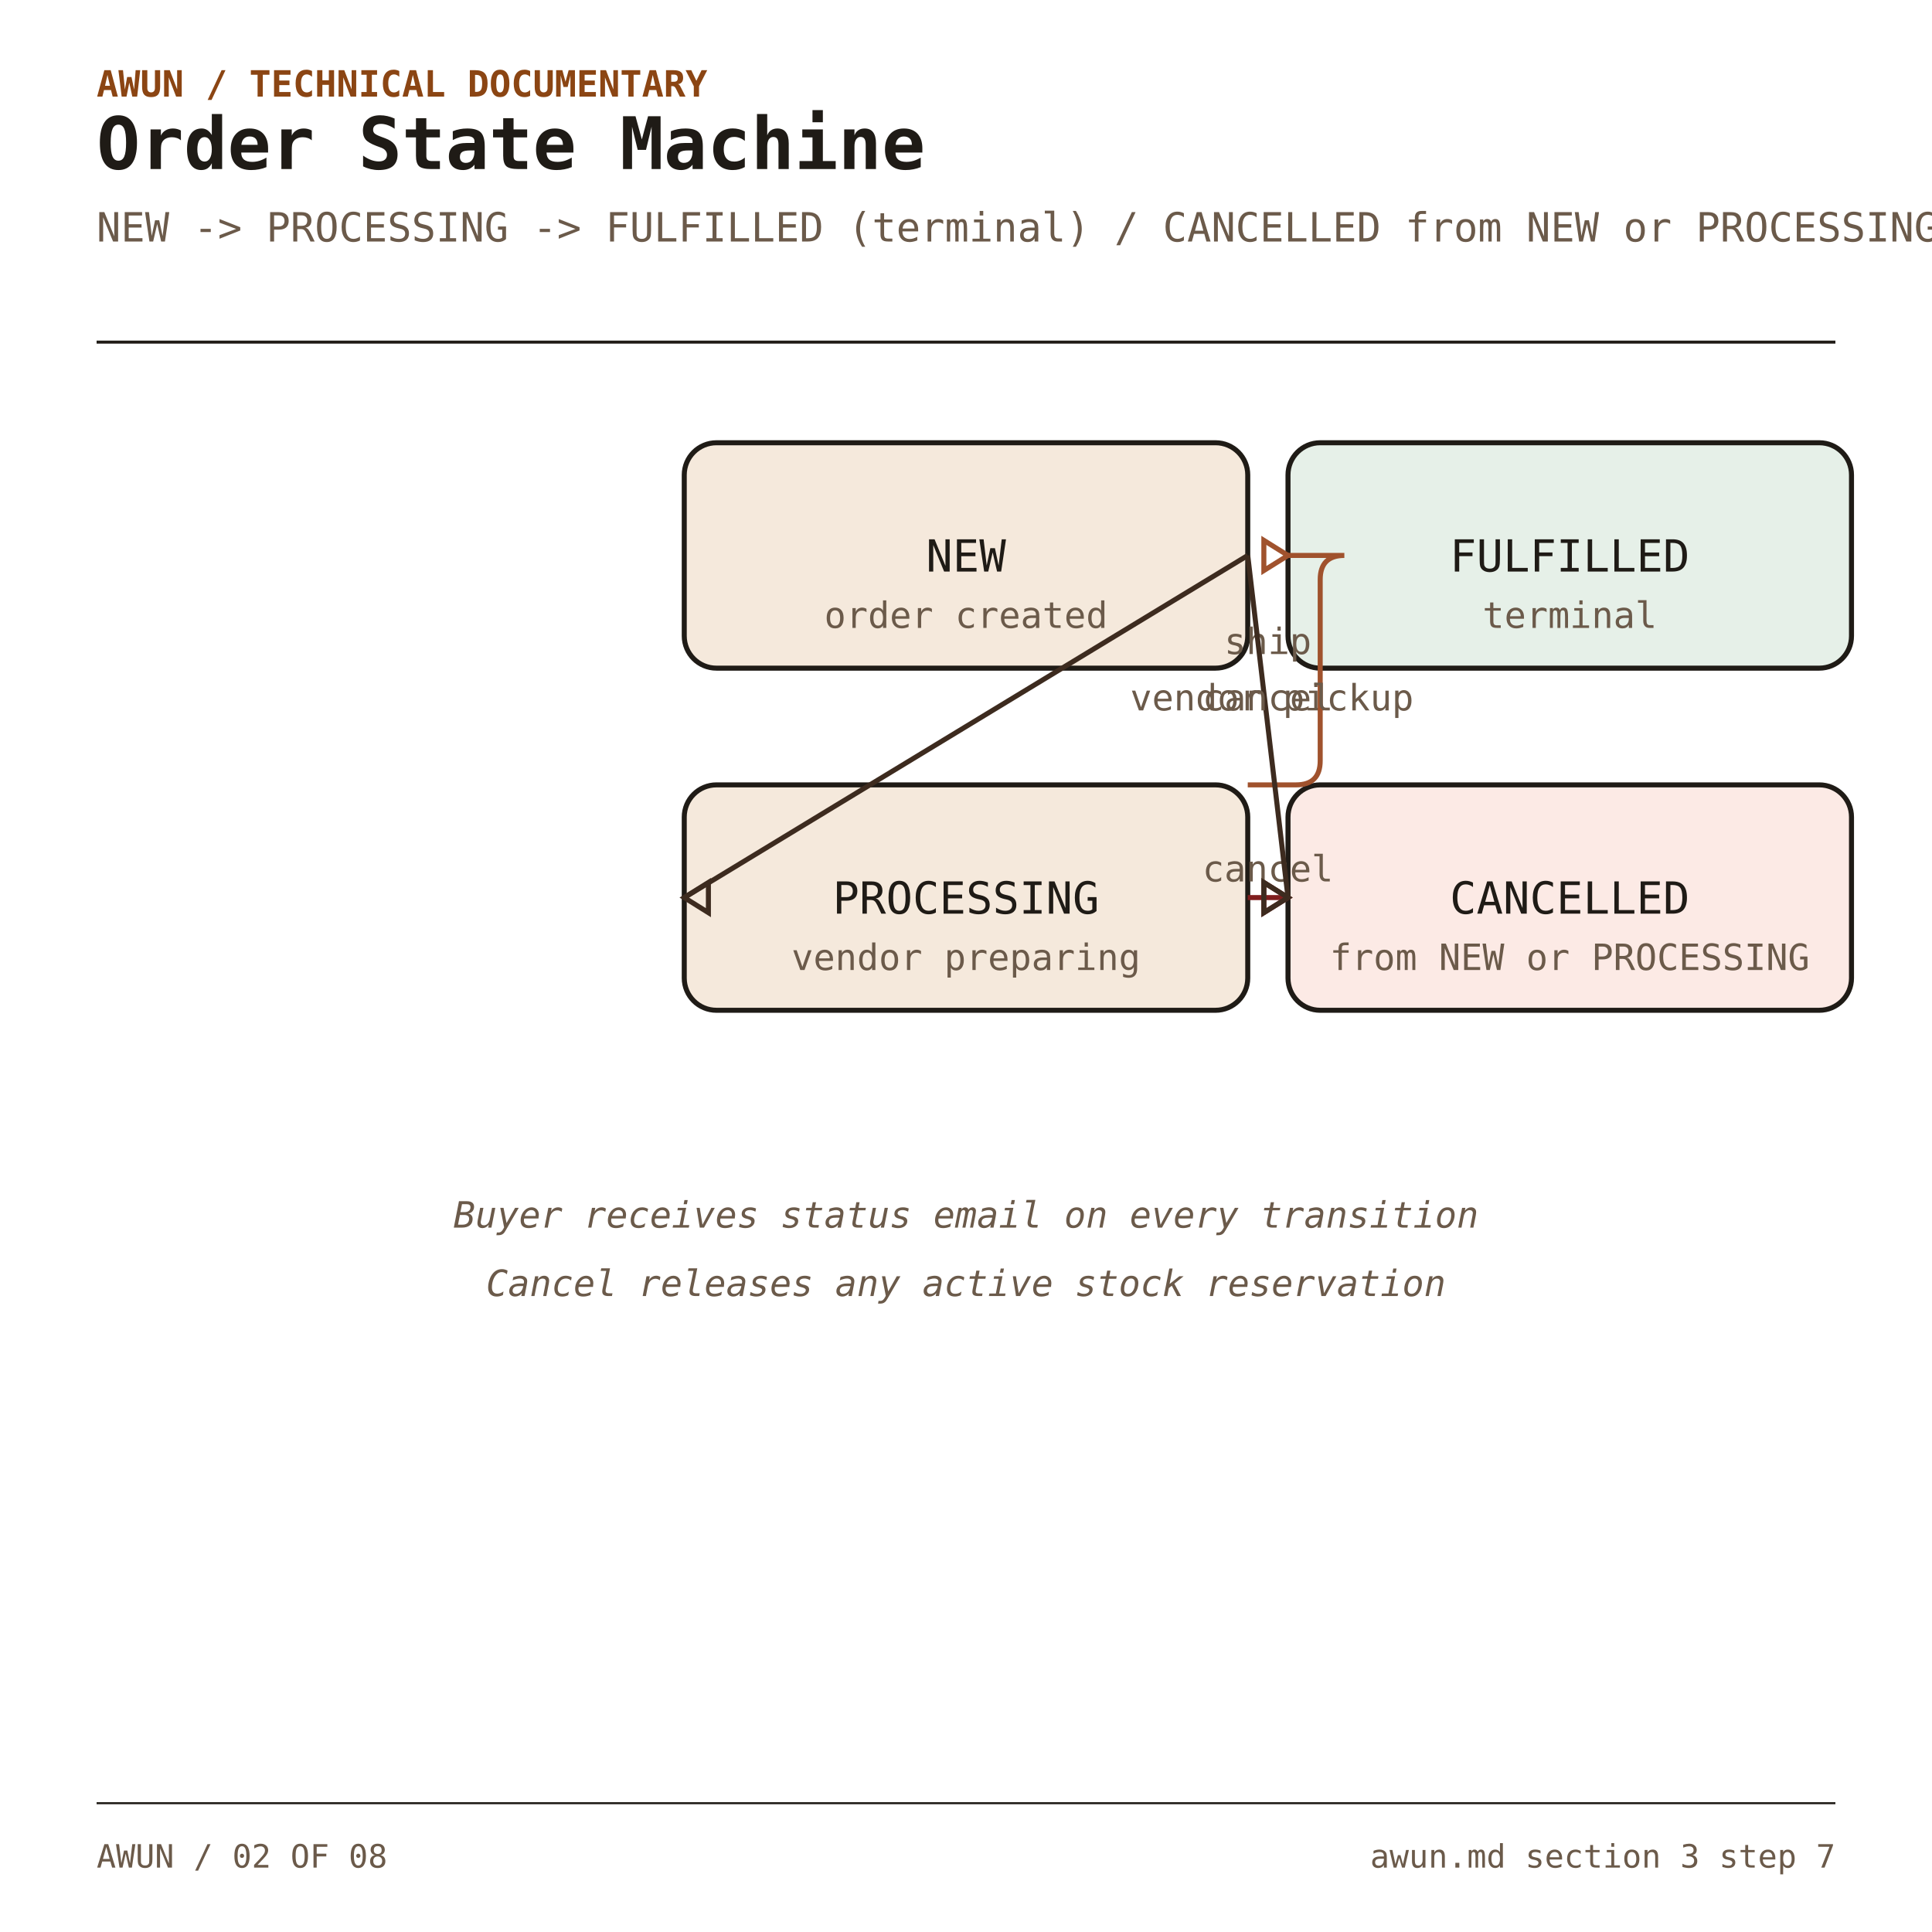
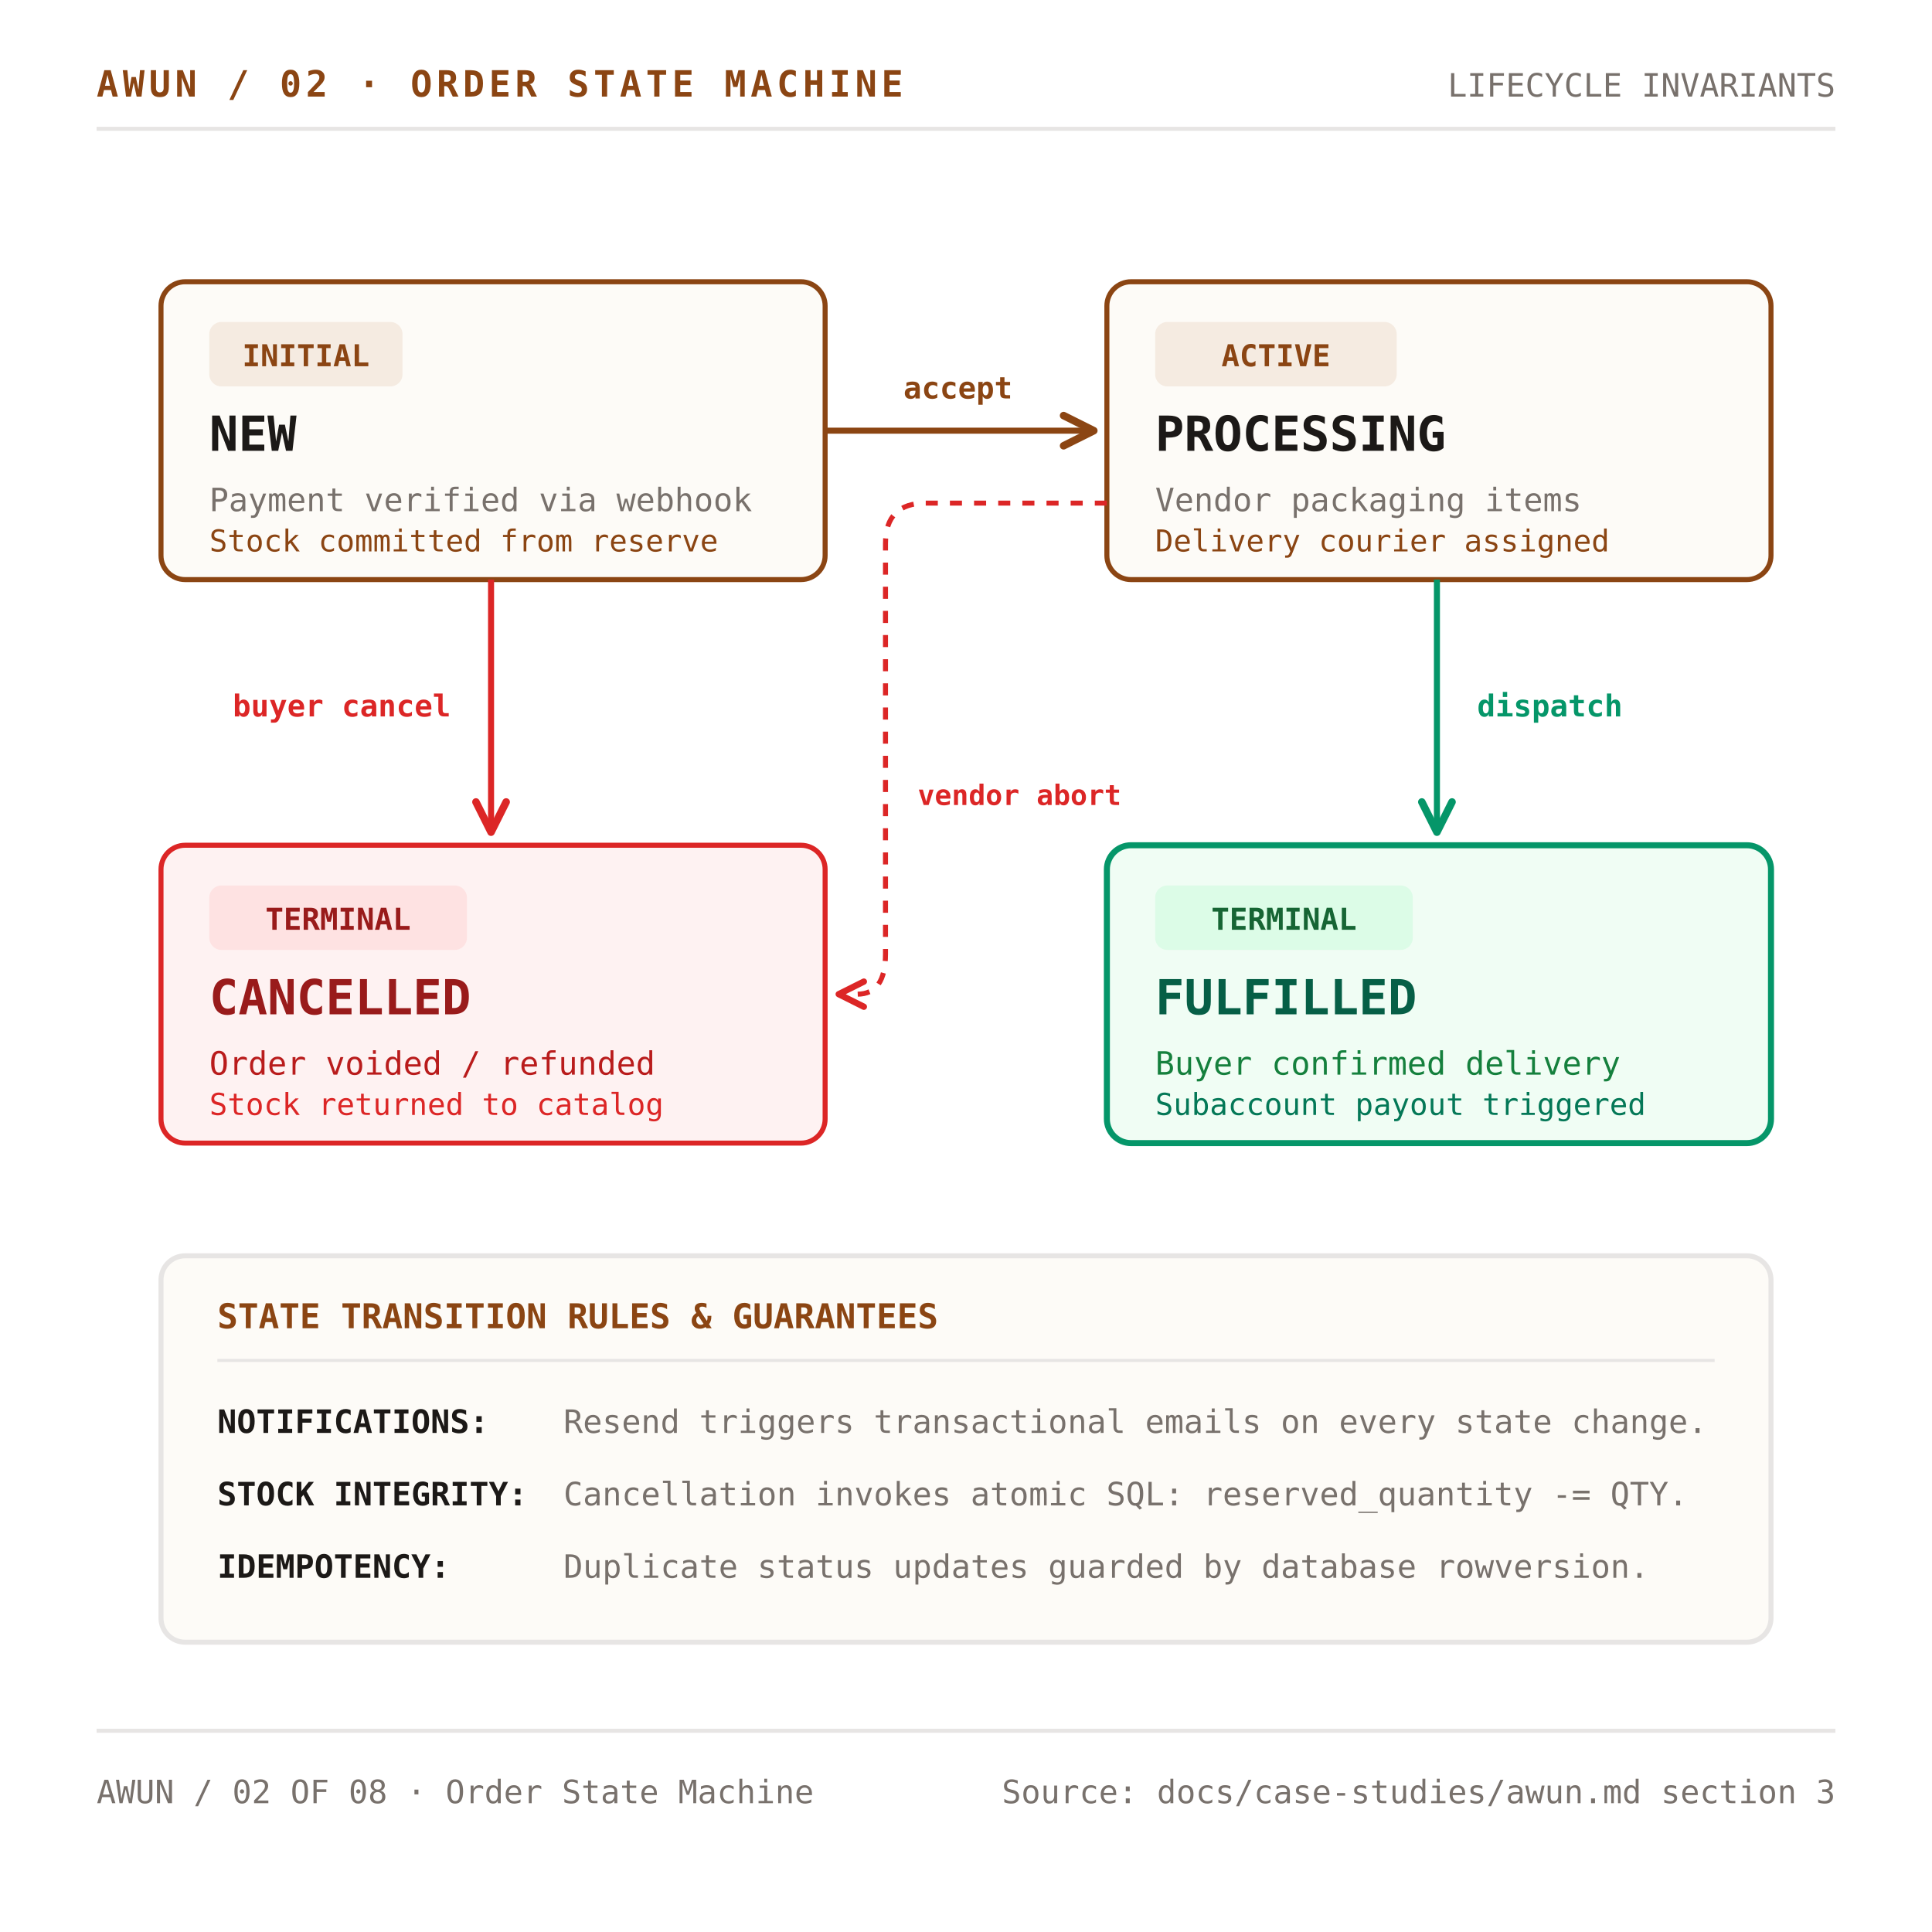
- <svg xmlns="http://www.w3.org/2000/svg" viewBox="0 0 480 480" width="100%" height="100%" preserveAspectRatio="xMidYMid meet" role="img" aria-labelledby="t-02 d-02">
-   <rect x="0" y="0" width="480" height="480" fill="#FFFFFF" />
+ <svg xmlns="http://www.w3.org/2000/svg" viewBox="0 0 480 480" width="100%" height="100%" preserveAspectRatio="xMidYMid meet" role="img" font-family="'JetBrains Mono', ui-monospace, Menlo, Consolas, monospace" style="font-family:'JetBrains Mono',ui-monospace,monospace">
  <defs>
-     <marker id="chev_02" viewBox="0 0 10 10" refX="9" refY="5" markerWidth="7" markerHeight="7" orient="auto-start-reverse">
-       <path d="M 0 0 L 9 5 L 0 10" fill="none" stroke="#3D2B1F" stroke-width="1.4" />
+     <marker id="arrow-terracotta" markerWidth="8" markerHeight="8" refX="6" refY="4" orient="auto">
+       <path d="M1.5 1.5 L6.5 4 L1.5 6.5" fill="none" stroke="#8B4513" stroke-width="1.25" stroke-linecap="round" stroke-linejoin="round" />
+     </marker>
+     <marker id="arrow-green" markerWidth="8" markerHeight="8" refX="6" refY="4" orient="auto">
+       <path d="M1.5 1.5 L6.5 4 L1.5 6.5" fill="none" stroke="#059669" stroke-width="1.25" stroke-linecap="round" stroke-linejoin="round" />
+     </marker>
+     <marker id="arrow-red" markerWidth="8" markerHeight="8" refX="6" refY="4" orient="auto">
+       <path d="M1.5 1.5 L6.5 4 L1.5 6.5" fill="none" stroke="#DC2626" stroke-width="1.25" stroke-linecap="round" stroke-linejoin="round" />
    </marker>
  </defs>
-   <text x="24" y="24" text-anchor="start" font-family="'JetBrains Mono', 'Menlo', 'Consolas', monospace" font-size="9" font-weight="600" fill="#8B4513">AWUN / TECHNICAL DOCUMENTARY</text>
-   <text x="24" y="42" text-anchor="start" font-family="'JetBrains Mono', 'Menlo', 'Consolas', monospace" font-size="18" font-weight="600" fill="#1F1B16">Order State Machine</text>
-   <text x="24" y="60" text-anchor="start" font-family="'JetBrains Mono', 'Menlo', 'Consolas', monospace" font-size="10" font-weight="400" fill="#6B5A4A">NEW -&gt; PROCESSING -&gt; FULFILLED (terminal) / CANCELLED from NEW or PROCESSING</text>
-   <line x1="24" y1="85" x2="456" y2="85" stroke="#1F1B16" stroke-width="0.75" />
-   <rect x="170.0" y="110" width="140" height="56" rx="8" ry="8" fill="#F5E9DC" stroke="#1F1B16" stroke-width="1.25" />
-   <text x="240.0" y="142.0" text-anchor="middle" font-family="'JetBrains Mono', 'Menlo', 'Consolas', monospace" font-size="11" font-weight="500" fill="#1F1B16">NEW</text>
-   <text x="240.0" y="156.0" text-anchor="middle" font-family="'JetBrains Mono', 'Menlo', 'Consolas', monospace" font-size="9" fill="#6B5A4A">order created</text>
-   <rect x="170.0" y="195" width="140" height="56" rx="8" ry="8" fill="#F5E9DC" stroke="#1F1B16" stroke-width="1.25" />
-   <text x="240.0" y="227.0" text-anchor="middle" font-family="'JetBrains Mono', 'Menlo', 'Consolas', monospace" font-size="11" font-weight="500" fill="#1F1B16">PROCESSING</text>
-   <text x="240.0" y="241.0" text-anchor="middle" font-family="'JetBrains Mono', 'Menlo', 'Consolas', monospace" font-size="9" fill="#6B5A4A">vendor preparing</text>
-   <rect x="320.0" y="110" width="140" height="56" rx="8" ry="8" fill="#E6F0E8" stroke="#1F1B16" stroke-width="1.25" />
-   <text x="390.0" y="142.0" text-anchor="middle" font-family="'JetBrains Mono', 'Menlo', 'Consolas', monospace" font-size="11" font-weight="500" fill="#1F1B16">FULFILLED</text>
-   <text x="390.0" y="156.0" text-anchor="middle" font-family="'JetBrains Mono', 'Menlo', 'Consolas', monospace" font-size="9" fill="#6B5A4A">terminal</text>
-   <rect x="320.0" y="195" width="140" height="56" rx="8" ry="8" fill="#FCEAE5" stroke="#1F1B16" stroke-width="1.25" />
-   <text x="390.0" y="227.0" text-anchor="middle" font-family="'JetBrains Mono', 'Menlo', 'Consolas', monospace" font-size="11" font-weight="500" fill="#1F1B16">CANCELLED</text>
-   <text x="390.0" y="241.0" text-anchor="middle" font-family="'JetBrains Mono', 'Menlo', 'Consolas', monospace" font-size="9" fill="#6B5A4A">from NEW or PROCESSING</text>
-   <path d="M 310.0 138.0 L 170.0 223.0" stroke="#3D2B1F" stroke-width="1.25" fill="none" />
-   <path d="M 170.0 223.0 L 176.0 219.25 L 176.0 226.75 Z" fill="none" stroke="#3D2B1F" stroke-width="1.25" />
-   <text x="316.0" y="176.5" text-anchor="middle" font-family="'JetBrains Mono', 'Menlo', 'Consolas', monospace" font-size="9" fill="#6B5A4A">vendor pickup</text>
-   <path d="M 310.0 195 L 322.0 195 Q 328.0 195 328.0 189 L 328.0 144.0 Q 328.0 138.0 334.0 138.0 L 320.0 138.0" stroke="#A0522D" stroke-width="1.25" fill="none" />
-   <path d="M 320.0 138.0 L 314.0 134.25 L 314.0 141.75 Z" fill="none" stroke="#A0522D" stroke-width="1.25" />
-   <text x="315.0" y="162.5" text-anchor="middle" font-family="'JetBrains Mono', 'Menlo', 'Consolas', monospace" font-size="9" fill="#6B5A4A">ship</text>
-   <path d="M 310.0 223.0 L 320.0 223.0" stroke="#7F1D1D" stroke-width="1.25" fill="none" />
-   <path d="M 320.0 223.0 L 314.0 219.25 L 314.0 226.75 Z" fill="none" stroke="#7F1D1D" stroke-width="1.25" />
-   <text x="315.0" y="219.0" text-anchor="middle" font-family="'JetBrains Mono', 'Menlo', 'Consolas', monospace" font-size="9" fill="#6B5A4A">cancel</text>
-   <path d="M 310.0 138.0 L 320.0 223.0" stroke="#3D2B1F" stroke-width="1.25" fill="none" />
-   <path d="M 320.0 223.0 L 314.0 219.25 L 314.0 226.75 Z" fill="none" stroke="#3D2B1F" stroke-width="1.25" />
-   <text x="315.0" y="176.5" text-anchor="middle" font-family="'JetBrains Mono', 'Menlo', 'Consolas', monospace" font-size="9" fill="#6B5A4A">cancel</text>
-   <text x="240.0" y="305" text-anchor="middle" font-family="'JetBrains Mono', 'Menlo', 'Consolas', monospace" font-size="9" font-weight="400" fill="#6B5A4A" font-style="italic">Buyer receives status email on every transition</text>
-   <text x="240.0" y="322" text-anchor="middle" font-family="'JetBrains Mono', 'Menlo', 'Consolas', monospace" font-size="9" font-weight="400" fill="#6B5A4A" font-style="italic">Cancel releases any active stock reservation</text>
-   <line x1="24" y1="448" x2="456" y2="448" stroke="#1F1B16" stroke-width="0.5" />
-   <text x="24" y="464" text-anchor="start" font-family="'JetBrains Mono', 'Menlo', 'Consolas', monospace" font-size="8" font-weight="400" fill="#6B5A4A">AWUN / 02 OF 08</text>
-   <text x="456" y="464" text-anchor="end" font-family="'JetBrains Mono', 'Menlo', 'Consolas', monospace" font-size="8" font-weight="400" fill="#6B5A4A">awun.md section 3 step 7</text>
+   <rect x="0" y="0" width="480" height="480" fill="#FFFFFF" />
+   <text x="24" y="24" font-size="9" font-weight="600" fill="#8B4513" letter-spacing="0.12em">AWUN / 02 · ORDER STATE MACHINE</text>
+   <text x="456" y="24" font-size="8" font-weight="500" fill="#78716C" text-anchor="end">LIFECYCLE INVARIANTS</text>
+   <line x1="24" y1="32" x2="456" y2="32" stroke="#E7E5E4" stroke-width="1" />
+   <rect x="40" y="70" width="165" height="74" rx="6" fill="#FDFBF7" stroke="#8B4513" stroke-width="1.25" />
+   <rect x="52" y="80" width="48" height="16" rx="3" fill="#F5EBE1" />
+   <text x="76" y="91" font-size="7.5" font-weight="600" fill="#8B4513" text-anchor="middle">INITIAL</text>
+   <text x="52" y="112" font-size="12" font-weight="600" fill="#1C1917">NEW</text>
+   <text x="52" y="127" font-size="8" fill="#78716C">Payment verified via webhook</text>
+   <text x="52" y="137" font-size="7.5" fill="#8B4513">Stock committed from reserve</text>
+   <path d="M205 107 L271 107" fill="none" stroke="#8B4513" stroke-width="1.5" marker-end="url(#arrow-terracotta)" />
+   <text x="238" y="99" font-size="7.5" font-weight="600" fill="#8B4513" text-anchor="middle">accept</text>
+   <rect x="275" y="70" width="165" height="74" rx="6" fill="#FDFBF7" stroke="#8B4513" stroke-width="1.25" />
+   <rect x="287" y="80" width="60" height="16" rx="3" fill="#F5EBE1" />
+   <text x="317" y="91" font-size="7.5" font-weight="600" fill="#8B4513" text-anchor="middle">ACTIVE</text>
+   <text x="287" y="112" font-size="12" font-weight="600" fill="#1C1917">PROCESSING</text>
+   <text x="287" y="127" font-size="8" fill="#78716C">Vendor packaging items</text>
+   <text x="287" y="137" font-size="7.5" fill="#8B4513">Delivery courier assigned</text>
+   <path d="M357 144 L357 206" fill="none" stroke="#059669" stroke-width="1.5" marker-end="url(#arrow-green)" />
+   <text x="367" y="178" font-size="7.5" font-weight="600" fill="#059669">dispatch</text>
+   <rect x="275" y="210" width="165" height="74" rx="6" fill="#F0FDF4" stroke="#059669" stroke-width="1.5" />
+   <rect x="287" y="220" width="64" height="16" rx="3" fill="#DCFCE7" />
+   <text x="319" y="231" font-size="7.5" font-weight="600" fill="#166534" text-anchor="middle">TERMINAL</text>
+   <text x="287" y="252" font-size="12" font-weight="600" fill="#065F46">FULFILLED</text>
+   <text x="287" y="267" font-size="8" fill="#15803D">Buyer confirmed delivery</text>
+   <text x="287" y="277" font-size="7.5" fill="#047857">Subaccount payout triggered</text>
+   <path d="M122 144 L122 206" fill="none" stroke="#DC2626" stroke-width="1.5" marker-end="url(#arrow-red)" />
+   <text x="112" y="178" font-size="7.5" font-weight="600" fill="#DC2626" text-anchor="end">buyer cancel</text>
+   <path d="M275 125 L230 125 Q220 125 220 135 L220 237 Q220 247 213 247 L209 247" fill="none" stroke="#DC2626" stroke-width="1.25" stroke-dasharray="3 3" marker-end="url(#arrow-red)" />
+   <text x="228" y="200" font-size="7" font-weight="600" fill="#DC2626">vendor abort</text>
+   <rect x="40" y="210" width="165" height="74" rx="6" fill="#FEF2F2" stroke="#DC2626" stroke-width="1.25" />
+   <rect x="52" y="220" width="64" height="16" rx="3" fill="#FEE2E2" />
+   <text x="84" y="231" font-size="7.5" font-weight="600" fill="#991B1B" text-anchor="middle">TERMINAL</text>
+   <text x="52" y="252" font-size="12" font-weight="600" fill="#991B1B">CANCELLED</text>
+   <text x="52" y="267" font-size="8" fill="#B91C1C">Order voided / refunded</text>
+   <text x="52" y="277" font-size="7.5" fill="#DC2626">Stock returned to catalog</text>
+   <rect x="40" y="312" width="400" height="96" rx="6" fill="#FDFBF7" stroke="#E7E5E4" stroke-width="1.25" />
+   <text x="54" y="330" font-size="8.5" font-weight="600" fill="#8B4513">STATE TRANSITION RULES &amp; GUARANTEES</text>
+   <line x1="54" y1="338" x2="426" y2="338" stroke="#E7E5E4" stroke-width="0.75" />
+   <text x="54" y="356" font-size="8" font-weight="600" fill="#1C1917">NOTIFICATIONS:</text>
+   <text x="140" y="356" font-size="8" fill="#78716C">Resend triggers transactional emails on every state change.</text>
+   <text x="54" y="374" font-size="8" font-weight="600" fill="#1C1917">STOCK INTEGRITY:</text>
+   <text x="140" y="374" font-size="8" fill="#78716C">Cancellation invokes atomic SQL: reserved_quantity -= QTY.</text>
+   <text x="54" y="392" font-size="8" font-weight="600" fill="#1C1917">IDEMPOTENCY:</text>
+   <text x="140" y="392" font-size="8" fill="#78716C">Duplicate status updates guarded by database rowversion.</text>
+   <line x1="24" y1="430" x2="456" y2="430" stroke="#E7E5E4" stroke-width="1" />
+   <text x="24" y="448" font-size="8" fill="#78716C">AWUN / 02 OF 08 · Order State Machine</text>
+   <text x="456" y="448" font-size="8" fill="#78716C" text-anchor="end">Source: docs/case-studies/awun.md section 3</text>
</svg>
